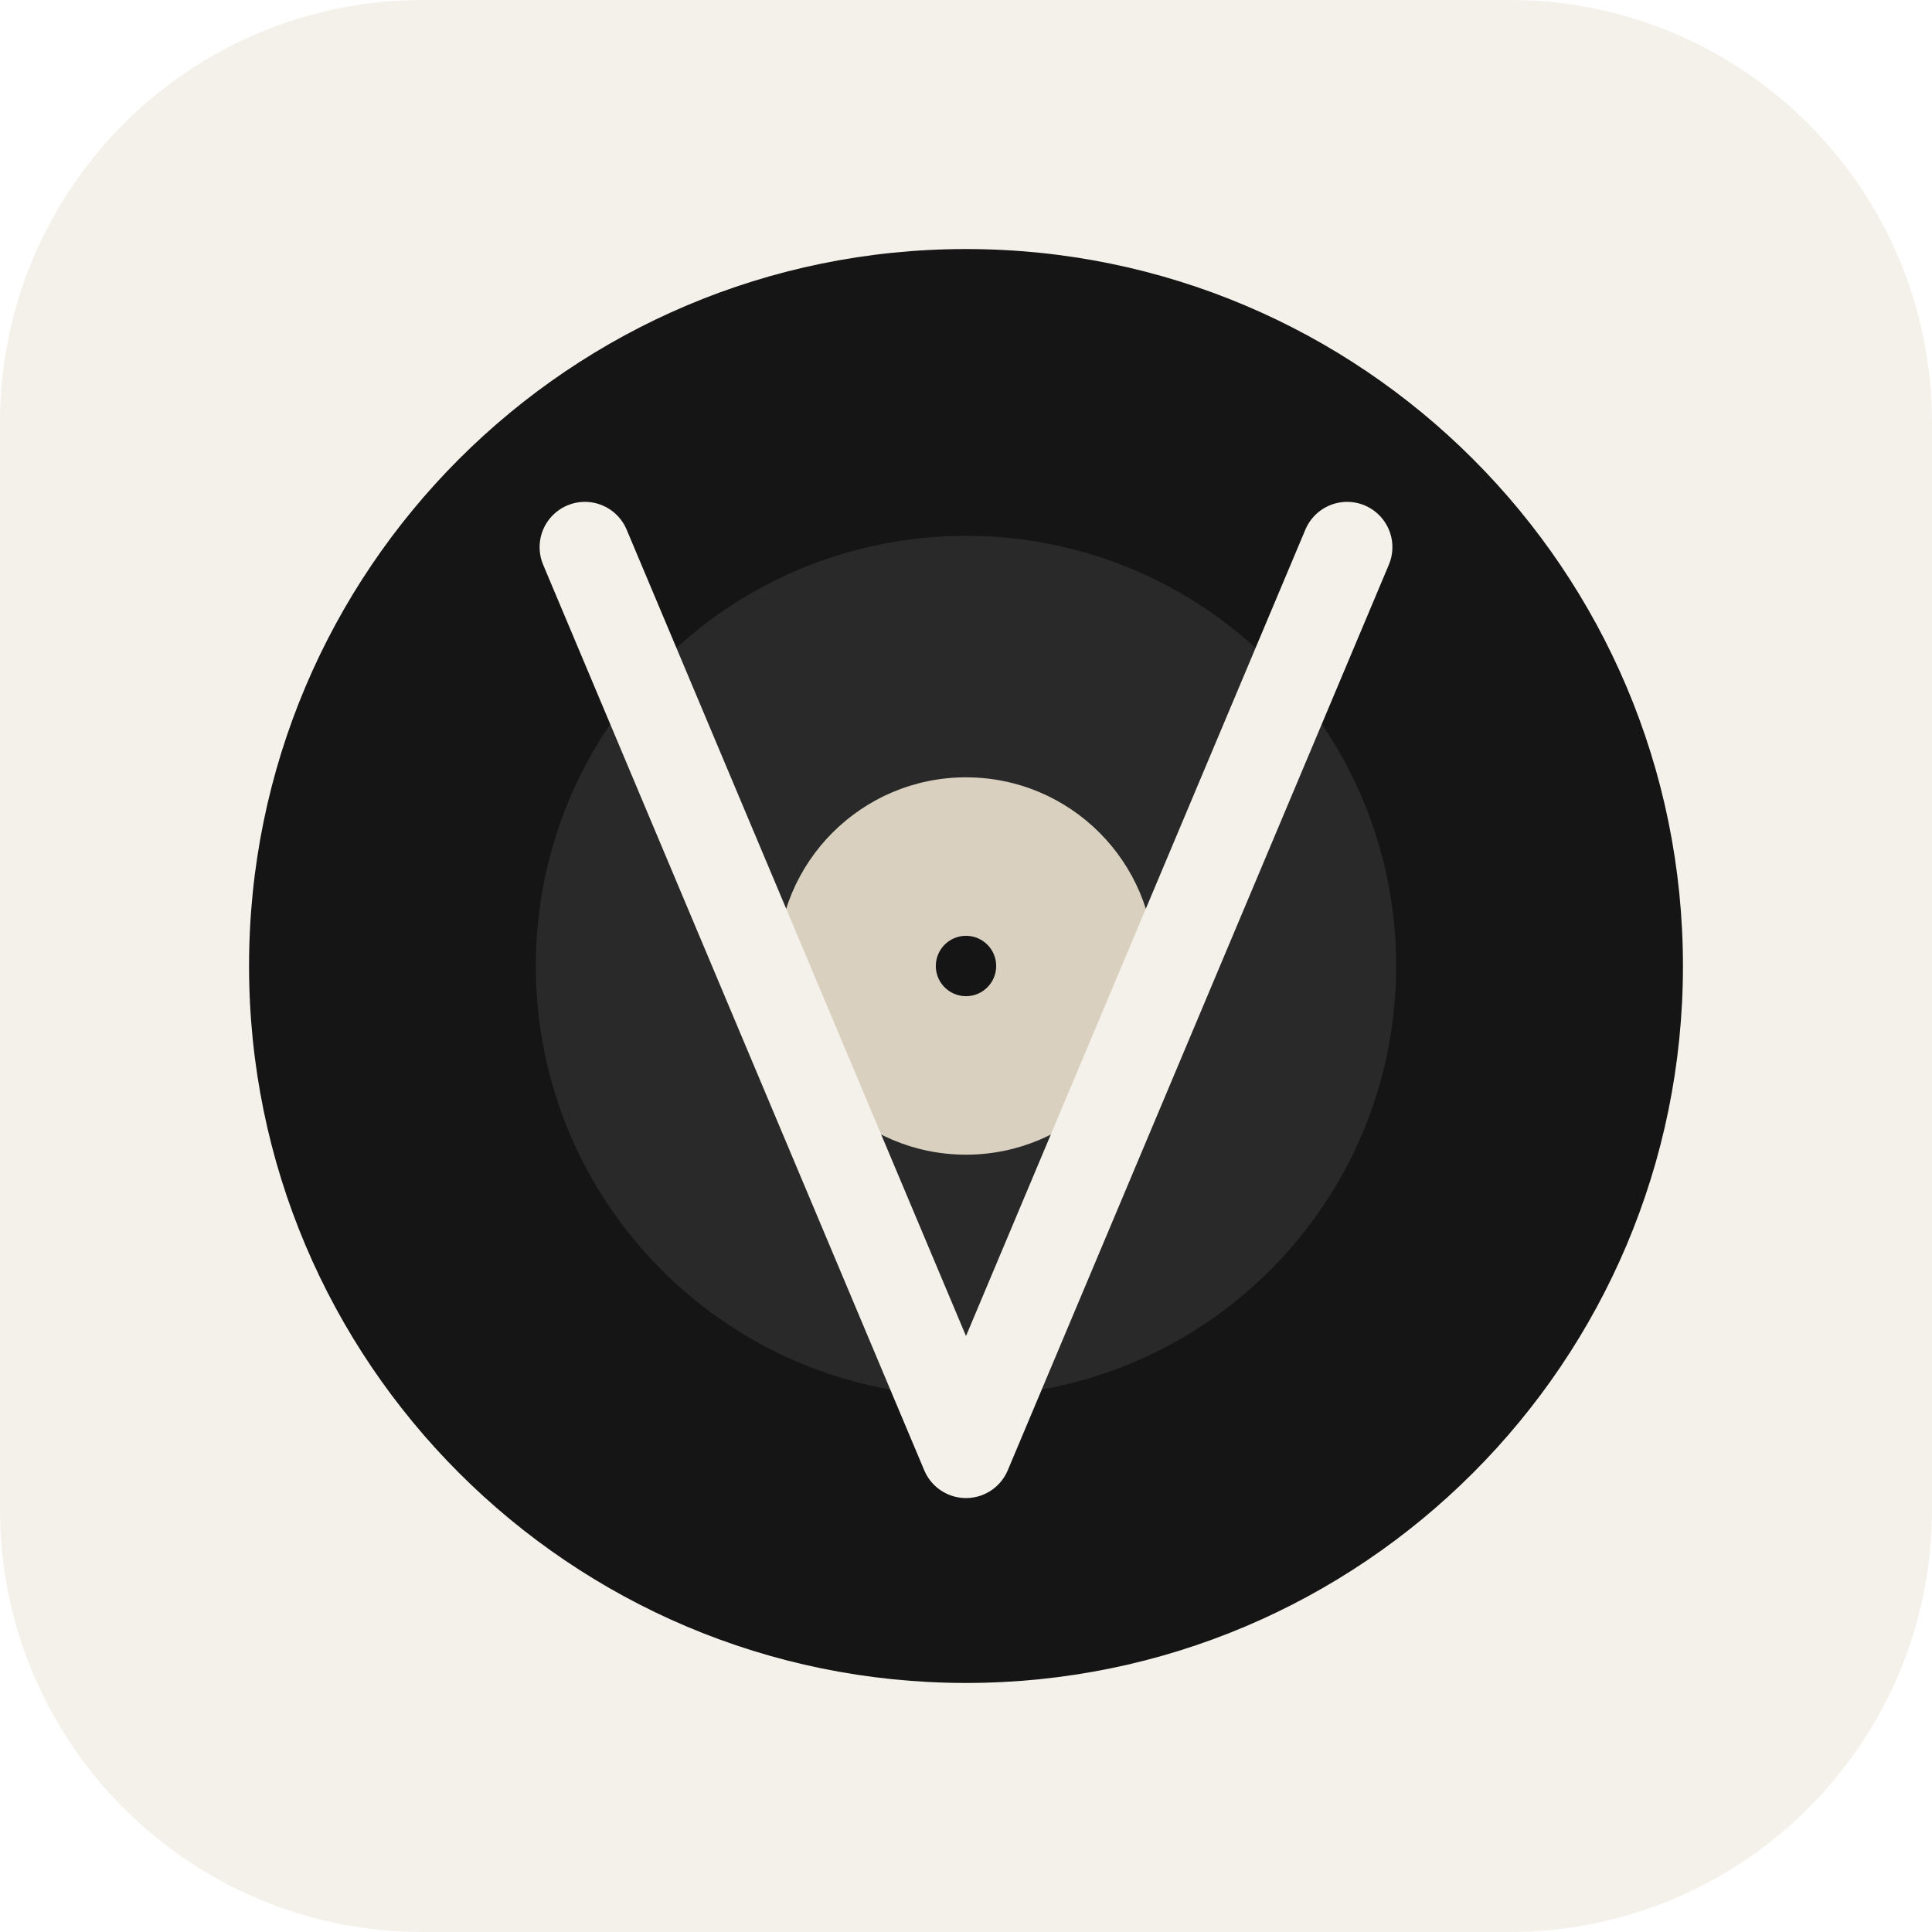
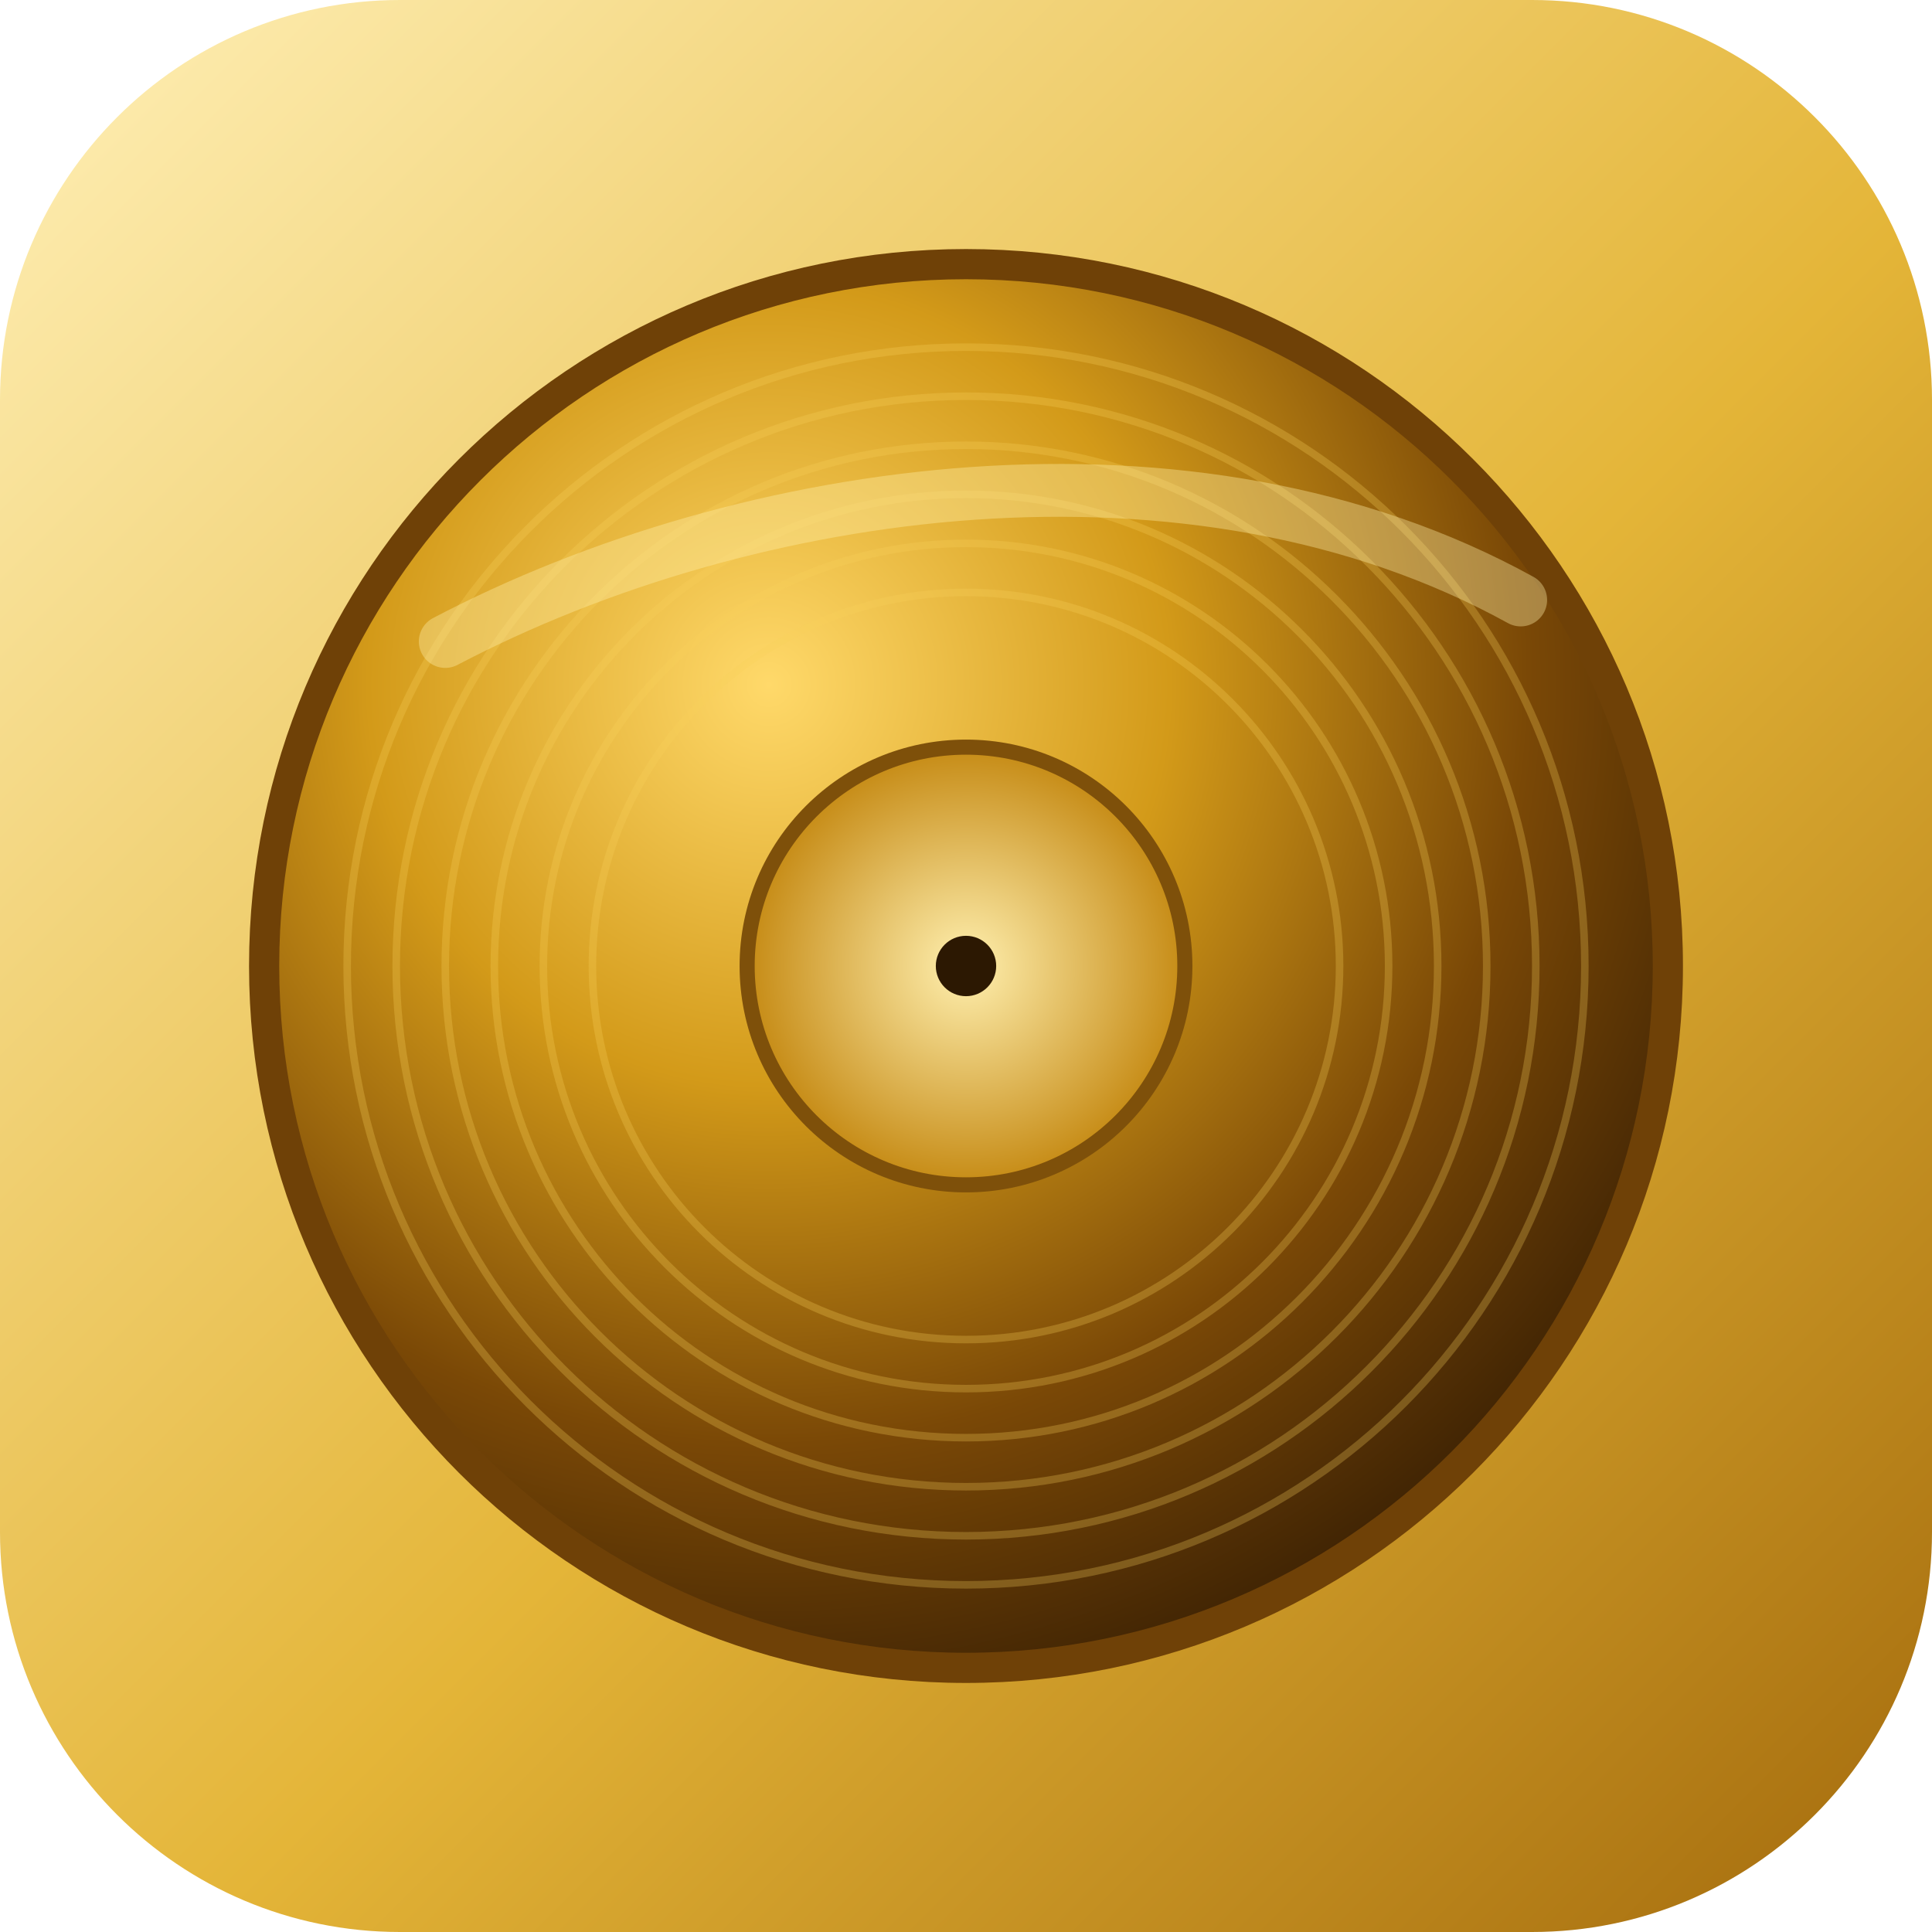
<svg xmlns="http://www.w3.org/2000/svg" viewBox="0 0 512 512">
-   <rect width="512" height="512" rx="112" fill="#f4f1ea" />
-   <circle cx="256" cy="256" r="190" fill="#151515" />
-   <circle cx="256" cy="256" r="114" fill="#292929" />
-   <circle cx="256" cy="256" r="50" fill="#dad0bf" />
-   <circle cx="256" cy="256" r="8" fill="#151515" />
-   <path d="M155 145l101 240 101-240" fill="none" stroke="#f4f1ea" stroke-width="24" stroke-linecap="round" stroke-linejoin="round" />
+   <defs>
+     <linearGradient id="bg" x1="0" y1="0" x2="1" y2="1">
+       <stop offset="0" stop-color="#fff0b8" />
+       <stop offset="0.55" stop-color="#e4b538" />
+       <stop offset="1" stop-color="#a36a0c" />
+     </linearGradient>
+     <radialGradient id="disc" cx="36%" cy="30%" r="75%">
+       <stop offset="0" stop-color="#ffd96a" />
+       <stop offset="0.38" stop-color="#d39a19" />
+       <stop offset="0.72" stop-color="#7a4806" />
+       <stop offset="1" stop-color="#3d2204" />
+     </radialGradient>
+     <radialGradient id="label">
+       <stop offset="0" stop-color="#fff0b0" />
+       <stop offset="1" stop-color="#c68b15" />
+     </radialGradient>
+   </defs>
+   <rect width="512" height="512" rx="106" fill="url(#bg)" />
+   <circle cx="256" cy="256" r="186" fill="url(#disc)" stroke="#6f4107" stroke-width="8" />
+   <g fill="none" stroke="#f8cf59" opacity=".28">
+     <circle cx="256" cy="256" r="164" stroke-width="2" />
+     <circle cx="256" cy="256" r="151" stroke-width="2" />
+     <circle cx="256" cy="256" r="138" stroke-width="2" />
+     <circle cx="256" cy="256" r="125" stroke-width="2" />
+     <circle cx="256" cy="256" r="112" stroke-width="2" />
+     <circle cx="256" cy="256" r="99" stroke-width="2" />
+   </g>
+   <circle cx="256" cy="256" r="58" fill="url(#label)" stroke="#7e500a" stroke-width="4" />
+   <circle cx="256" cy="256" r="8" fill="#2c1802" />
+   <path d="M118 170c80-42 198-59 285-11" fill="none" stroke="#fff0a8" stroke-width="14" opacity=".38" stroke-linecap="round" />
</svg>
